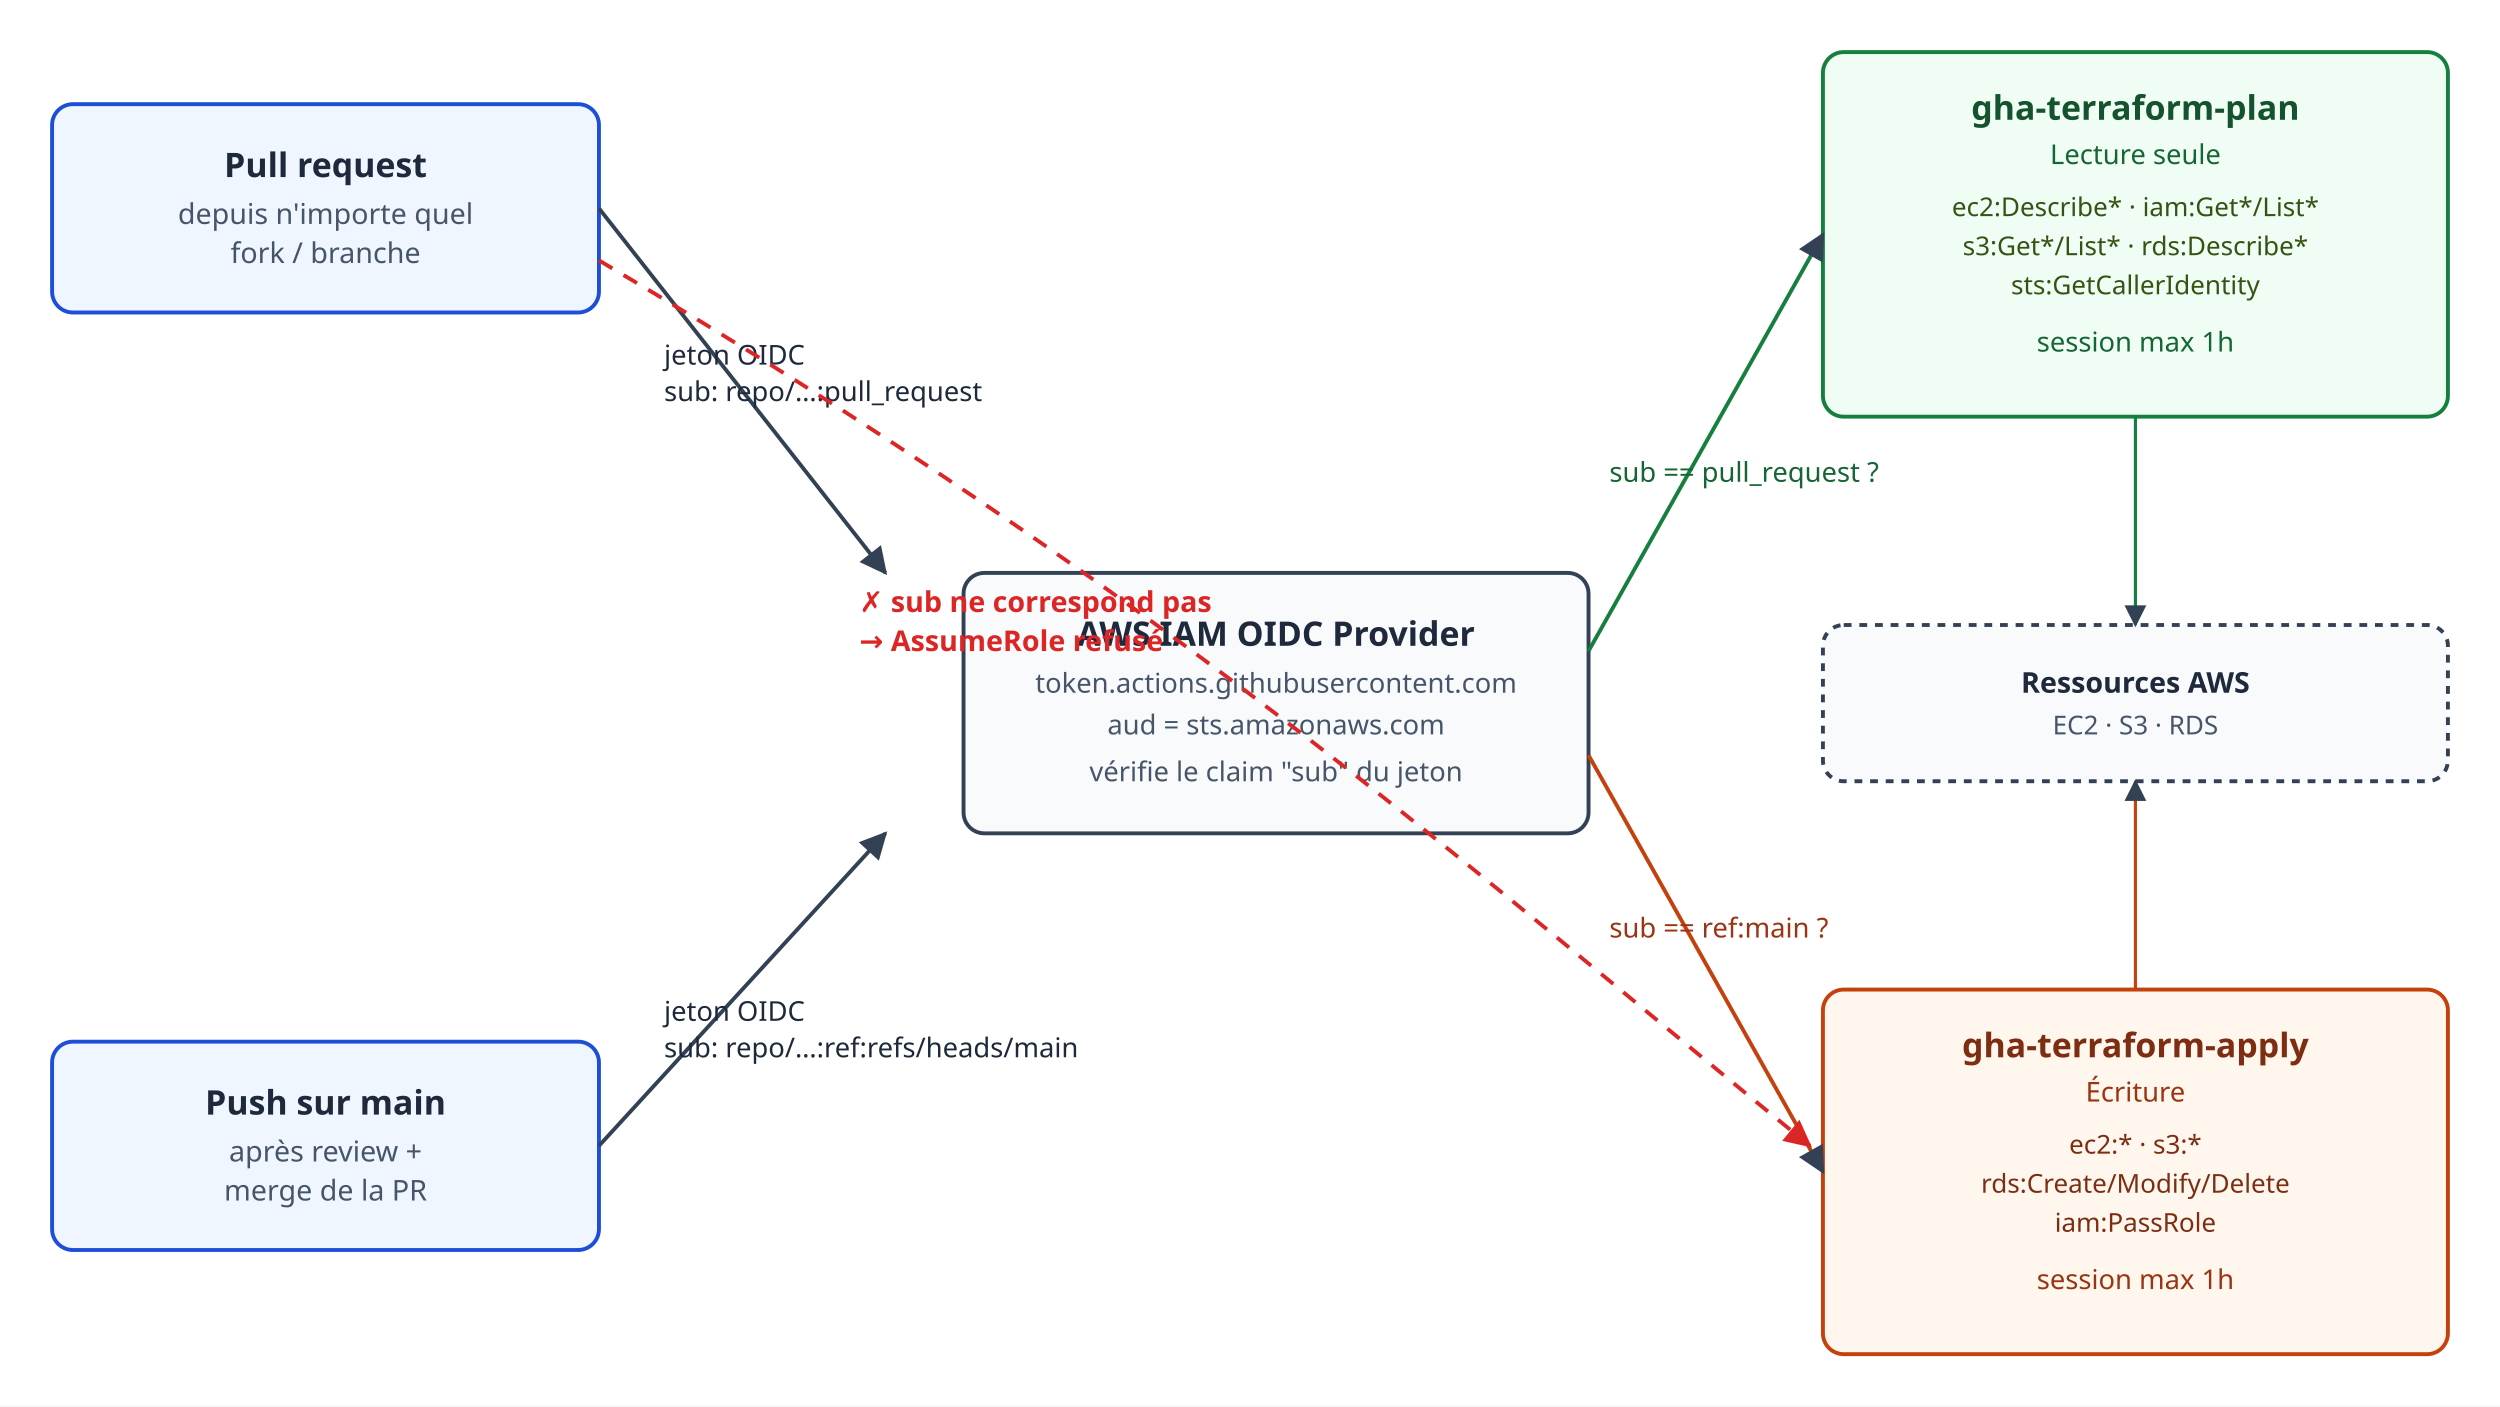
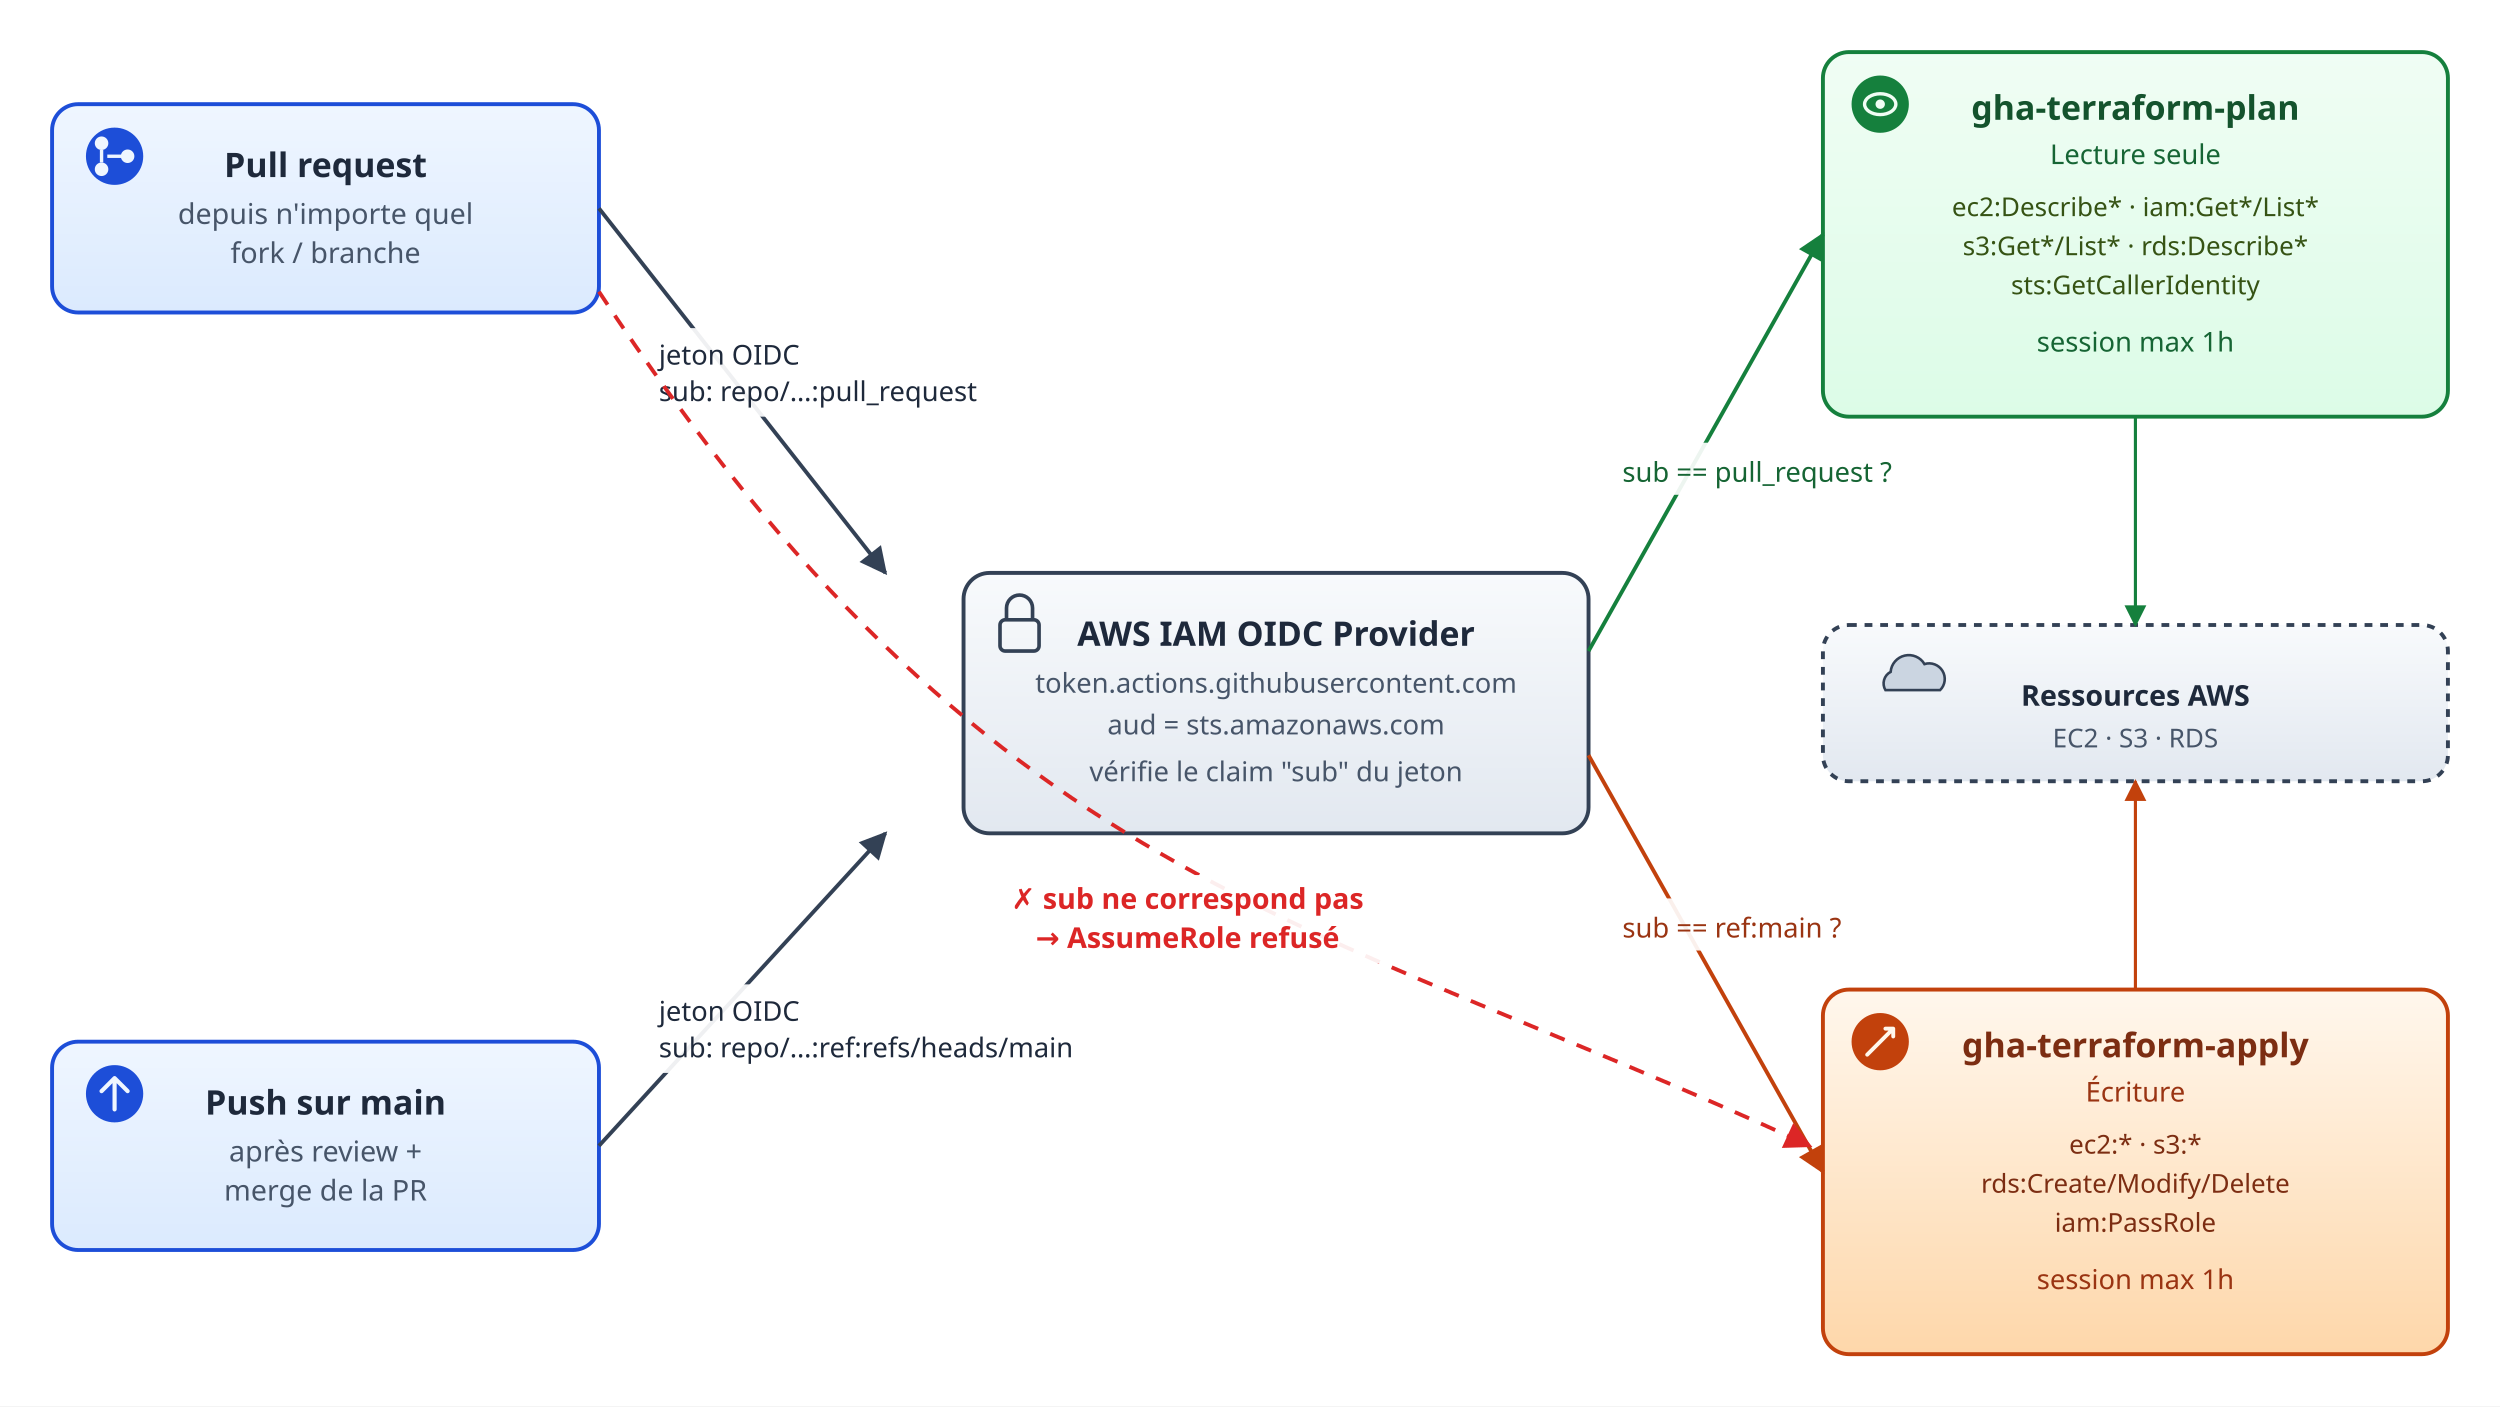
<svg xmlns="http://www.w3.org/2000/svg" viewBox="0 0 960 540" role="img" aria-label="Deux événements GitHub Actions obtiennent chacun un jeton OIDC avec un sub différent ; l'IAM Provider AWS ne laisse ce sub assumer que le rôle correspondant — une pull request ne peut jamais atteindre le rôle d'écriture.">
  <defs>
    <marker id="arrow" viewBox="0 0 10 10" refX="9" refY="5" markerWidth="7" markerHeight="7" orient="auto-start-reverse">
      <path d="M0,0 L10,5 L0,10 z" fill="#334155" />
    </marker>
+     <marker id="arrowGreen" viewBox="0 0 10 10" refX="9" refY="5" markerWidth="7" markerHeight="7" orient="auto-start-reverse">
+       <path d="M0,0 L10,5 L0,10 z" fill="#15803d" />
+     </marker>
+     <marker id="arrowAmber" viewBox="0 0 10 10" refX="9" refY="5" markerWidth="7" markerHeight="7" orient="auto-start-reverse">
+       <path d="M0,0 L10,5 L0,10 z" fill="#c2410c" />
+     </marker>
    <marker id="arrowRed" viewBox="0 0 10 10" refX="9" refY="5" markerWidth="7" markerHeight="7" orient="auto-start-reverse">
      <path d="M0,0 L10,5 L0,10 z" fill="#dc2626" />
    </marker>
+     <linearGradient id="gBlue" x1="0" y1="0" x2="0" y2="1">
+       <stop offset="0" stop-color="#eff6ff" />
+       <stop offset="1" stop-color="#dbeafe" />
+     </linearGradient>
+     <linearGradient id="gSlate" x1="0" y1="0" x2="0" y2="1">
+       <stop offset="0" stop-color="#f8fafc" />
+       <stop offset="1" stop-color="#e2e8f0" />
+     </linearGradient>
+     <linearGradient id="gGreen" x1="0" y1="0" x2="0" y2="1">
+       <stop offset="0" stop-color="#f0fdf4" />
+       <stop offset="1" stop-color="#dcfce7" />
+     </linearGradient>
+     <linearGradient id="gAmber" x1="0" y1="0" x2="0" y2="1">
+       <stop offset="0" stop-color="#fff7ed" />
+       <stop offset="1" stop-color="#fed7aa" />
+     </linearGradient>
  </defs>
  <rect x="0" y="0" width="960" height="540" fill="#ffffff" />
-   <rect x="20" y="40" width="210" height="80" rx="8" fill="#eff6ff" stroke="#1d4ed8" stroke-width="1.5" />
+   <rect x="20" y="40" width="210" height="80" rx="10" fill="url(#gBlue)" stroke="#1d4ed8" stroke-width="1.5" />
+   <circle cx="44" cy="60" r="11" fill="#1d4ed8" />
+   <circle cx="39" cy="55" r="2.6" fill="#eff6ff" />
+   <circle cx="39" cy="65" r="2.6" fill="#eff6ff" />
+   <circle cx="49" cy="60" r="2.6" fill="#eff6ff" />
+   <path d="M39,57.6 L39,62.4 M41.2,60 L46.6,60" stroke="#eff6ff" stroke-width="1.3" fill="none" />
  <text x="125" y="68" text-anchor="middle" font-family="sans-serif" font-size="13" font-weight="700" fill="#1e293b">Pull request</text>
  <text x="125" y="86" text-anchor="middle" font-family="sans-serif" font-size="11" fill="#475569">depuis n'importe quel</text>
  <text x="125" y="101" text-anchor="middle" font-family="sans-serif" font-size="11" fill="#475569">fork / branche</text>
-   <rect x="20" y="400" width="210" height="80" rx="8" fill="#eff6ff" stroke="#1d4ed8" stroke-width="1.5" />
+   <rect x="20" y="400" width="210" height="80" rx="10" fill="url(#gBlue)" stroke="#1d4ed8" stroke-width="1.5" />
+   <circle cx="44" cy="420" r="11" fill="#1d4ed8" />
+   <path d="M44,414 L44,426 M39,419 L44,414 L49,419" stroke="#eff6ff" stroke-width="1.6" fill="none" stroke-linecap="round" stroke-linejoin="round" />
  <text x="125" y="428" text-anchor="middle" font-family="sans-serif" font-size="13" font-weight="700" fill="#1e293b">Push sur main</text>
  <text x="125" y="446" text-anchor="middle" font-family="sans-serif" font-size="11" fill="#475569">après review +</text>
  <text x="125" y="461" text-anchor="middle" font-family="sans-serif" font-size="11" fill="#475569">merge de la PR</text>
-   <rect x="370" y="220" width="240" height="100" rx="8" fill="#f8fafc" stroke="#334155" stroke-width="1.5" />
+   <rect x="370" y="220" width="240" height="100" rx="10" fill="url(#gSlate)" stroke="#334155" stroke-width="1.5" />
+   <rect x="384" y="238" width="15" height="12" rx="2" fill="none" stroke="#334155" stroke-width="1.4" />
+   <path d="M386.5,238 L386.5,233.5 a5,5 0 0 1 10,0 L396.5,238" fill="none" stroke="#334155" stroke-width="1.4" />
  <text x="490" y="248" text-anchor="middle" font-family="sans-serif" font-size="13" font-weight="700" fill="#1e293b">AWS IAM OIDC Provider</text>
  <text x="490" y="266" text-anchor="middle" font-family="sans-serif" font-size="10.5" fill="#475569">token.actions.githubusercontent.com</text>
  <text x="490" y="282" text-anchor="middle" font-family="sans-serif" font-size="10.5" fill="#475569">aud = sts.amazonaws.com</text>
  <text x="490" y="300" text-anchor="middle" font-family="sans-serif" font-size="10.5" fill="#475569">vérifie le claim "sub" du jeton</text>
  <path d="M230,80 L340,220" fill="none" stroke="#334155" stroke-width="1.5" marker-end="url(#arrow)" />
-   <text x="255" y="140" font-family="sans-serif" font-size="10.5" fill="#1e293b">jeton OIDC</text>
-   <text x="255" y="154" font-family="sans-serif" font-size="10.5" fill="#1e293b">sub: repo/…:pull_request</text>
+   <rect x="248" y="126" width="150" height="34" fill="#ffffff" opacity="0.92" />
+   <text x="253" y="140" font-family="sans-serif" font-size="10.5" fill="#1e293b">jeton OIDC</text>
+   <text x="253" y="154" font-family="sans-serif" font-size="10.5" fill="#1e293b">sub: repo/…:pull_request</text>
  <path d="M230,440 L340,320" fill="none" stroke="#334155" stroke-width="1.5" marker-end="url(#arrow)" />
-   <text x="255" y="392" font-family="sans-serif" font-size="10.5" fill="#1e293b">jeton OIDC</text>
-   <text x="255" y="406" font-family="sans-serif" font-size="10.5" fill="#1e293b">sub: repo/…:ref:refs/heads/main</text>
-   <rect x="700" y="20" width="240" height="140" rx="8" fill="#f0fdf4" stroke="#15803d" stroke-width="1.5" />
+   <rect x="248" y="378" width="215" height="34" fill="#ffffff" opacity="0.92" />
+   <text x="253" y="392" font-family="sans-serif" font-size="10.5" fill="#1e293b">jeton OIDC</text>
+   <text x="253" y="406" font-family="sans-serif" font-size="10.5" fill="#1e293b">sub: repo/…:ref:refs/heads/main</text>
+   <rect x="700" y="20" width="240" height="140" rx="10" fill="url(#gGreen)" stroke="#15803d" stroke-width="1.5" />
+   <circle cx="722" cy="40" r="11" fill="#15803d" />
+   <path d="M716,40 a6,4 0 0 1 12,0 a6,4 0 0 1 -12,0 z" fill="none" stroke="#f0fdf4" stroke-width="1.3" />
+   <circle cx="722" cy="40" r="1.8" fill="#f0fdf4" />
  <text x="820" y="46" text-anchor="middle" font-family="sans-serif" font-size="13" font-weight="700" fill="#14532d">gha-terraform-plan</text>
  <text x="820" y="63" text-anchor="middle" font-family="sans-serif" font-size="10.5" fill="#166534">Lecture seule</text>
  <text x="820" y="83" text-anchor="middle" font-family="sans-serif" font-size="10" fill="#365314">ec2:Describe* · iam:Get*/List*</text>
  <text x="820" y="98" text-anchor="middle" font-family="sans-serif" font-size="10" fill="#365314">s3:Get*/List* · rds:Describe*</text>
  <text x="820" y="113" text-anchor="middle" font-family="sans-serif" font-size="10" fill="#365314">sts:GetCallerIdentity</text>
  <text x="820" y="135" text-anchor="middle" font-family="sans-serif" font-size="10.5" fill="#166534">session max 1h</text>
-   <rect x="700" y="380" width="240" height="140" rx="8" fill="#fff7ed" stroke="#c2410c" stroke-width="1.5" />
+   <rect x="700" y="380" width="240" height="140" rx="10" fill="url(#gAmber)" stroke="#c2410c" stroke-width="1.5" />
+   <circle cx="722" cy="400" r="11" fill="#c2410c" />
+   <path d="M717,405 L727,395 M724,395 L727,395 L727,398" stroke="#fff7ed" stroke-width="1.5" fill="none" stroke-linecap="round" stroke-linejoin="round" />
  <text x="820" y="406" text-anchor="middle" font-family="sans-serif" font-size="13" font-weight="700" fill="#7c2d12">gha-terraform-apply</text>
  <text x="820" y="423" text-anchor="middle" font-family="sans-serif" font-size="10.5" fill="#9a3412">Écriture</text>
  <text x="820" y="443" text-anchor="middle" font-family="sans-serif" font-size="10" fill="#7c2d12">ec2:* · s3:*</text>
  <text x="820" y="458" text-anchor="middle" font-family="sans-serif" font-size="10" fill="#7c2d12">rds:Create/Modify/Delete</text>
  <text x="820" y="473" text-anchor="middle" font-family="sans-serif" font-size="10" fill="#7c2d12">iam:PassRole</text>
  <text x="820" y="495" text-anchor="middle" font-family="sans-serif" font-size="10.5" fill="#9a3412">session max 1h</text>
-   <path d="M610,250 L700,90" fill="none" stroke="#15803d" stroke-width="1.5" marker-end="url(#arrow)" />
-   <text x="618" y="185" font-family="sans-serif" font-size="10.5" fill="#166534">sub == pull_request ?</text>
-   <path d="M610,290 L700,450" fill="none" stroke="#c2410c" stroke-width="1.5" marker-end="url(#arrow)" />
-   <text x="618" y="360" font-family="sans-serif" font-size="10.5" fill="#9a3412">sub == ref:main ?</text>
-   <path d="M230,100 C 450,230 560,330 695,440" fill="none" stroke="#dc2626" stroke-width="1.5" stroke-dasharray="6 5" marker-end="url(#arrowRed)" />
-   <text x="330" y="235" font-family="sans-serif" font-size="11" font-weight="700" fill="#dc2626">✗ sub ne correspond pas</text>
-   <text x="330" y="250" font-family="sans-serif" font-size="11" font-weight="700" fill="#dc2626">→ AssumeRole refusé</text>
-   <rect x="700" y="240" width="240" height="60" rx="8" fill="#f8fafc" stroke="#334155" stroke-width="1.5" stroke-dasharray="3 3" />
-   <text x="820" y="266" text-anchor="middle" font-family="sans-serif" font-size="11" font-weight="700" fill="#1e293b">Ressources AWS</text>
-   <text x="820" y="282" text-anchor="middle" font-family="sans-serif" font-size="10" fill="#475569">EC2 · S3 · RDS</text>
-   <path d="M820,160 L820,240" fill="none" stroke="#15803d" stroke-width="1.2" marker-end="url(#arrow)" />
-   <path d="M820,380 L820,300" fill="none" stroke="#c2410c" stroke-width="1.2" marker-end="url(#arrow)" />
+   <path d="M610,250 L700,90" fill="none" stroke="#15803d" stroke-width="1.5" marker-end="url(#arrowGreen)" />
+   <rect x="618" y="170" width="130" height="20" fill="#ffffff" opacity="0.92" />
+   <text x="623" y="185" font-family="sans-serif" font-size="10.5" fill="#166534">sub == pull_request ?</text>
+   <path d="M610,290 L700,450" fill="none" stroke="#c2410c" stroke-width="1.5" marker-end="url(#arrowAmber)" />
+   <rect x="618" y="345" width="120" height="20" fill="#ffffff" opacity="0.92" />
+   <text x="623" y="360" font-family="sans-serif" font-size="10.5" fill="#9a3412">sub == ref:main ?</text>
+   <path d="M230,112 C 380,340 500,350 695,440" fill="none" stroke="#dc2626" stroke-width="1.5" stroke-dasharray="6 5" marker-end="url(#arrowRed)" />
+   <rect x="368" y="336" width="176" height="34" fill="#ffffff" opacity="0.92" />
+   <text x="456" y="349" text-anchor="middle" font-family="sans-serif" font-size="11" font-weight="700" fill="#dc2626">✗ sub ne correspond pas</text>
+   <text x="456" y="364" text-anchor="middle" font-family="sans-serif" font-size="11" font-weight="700" fill="#dc2626">→ AssumeRole refusé</text>
+   <rect x="700" y="240" width="240" height="60" rx="10" fill="url(#gSlate)" stroke="#334155" stroke-width="1.5" stroke-dasharray="3 3" />
+   <path d="M726,258 a7,7 0 0 1 13,-3 a6,6 0 0 1 6,10 h-21 a5,5 0 0 1 2,-7 z" fill="#cbd5e1" stroke="#334155" stroke-width="1" />
+   <text x="820" y="271" text-anchor="middle" font-family="sans-serif" font-size="11" font-weight="700" fill="#1e293b">Ressources AWS</text>
+   <text x="820" y="287" text-anchor="middle" font-family="sans-serif" font-size="10" fill="#475569">EC2 · S3 · RDS</text>
+   <path d="M820,160 L820,240" fill="none" stroke="#15803d" stroke-width="1.2" marker-end="url(#arrowGreen)" />
+   <path d="M820,380 L820,300" fill="none" stroke="#c2410c" stroke-width="1.2" marker-end="url(#arrowAmber)" />
</svg>
